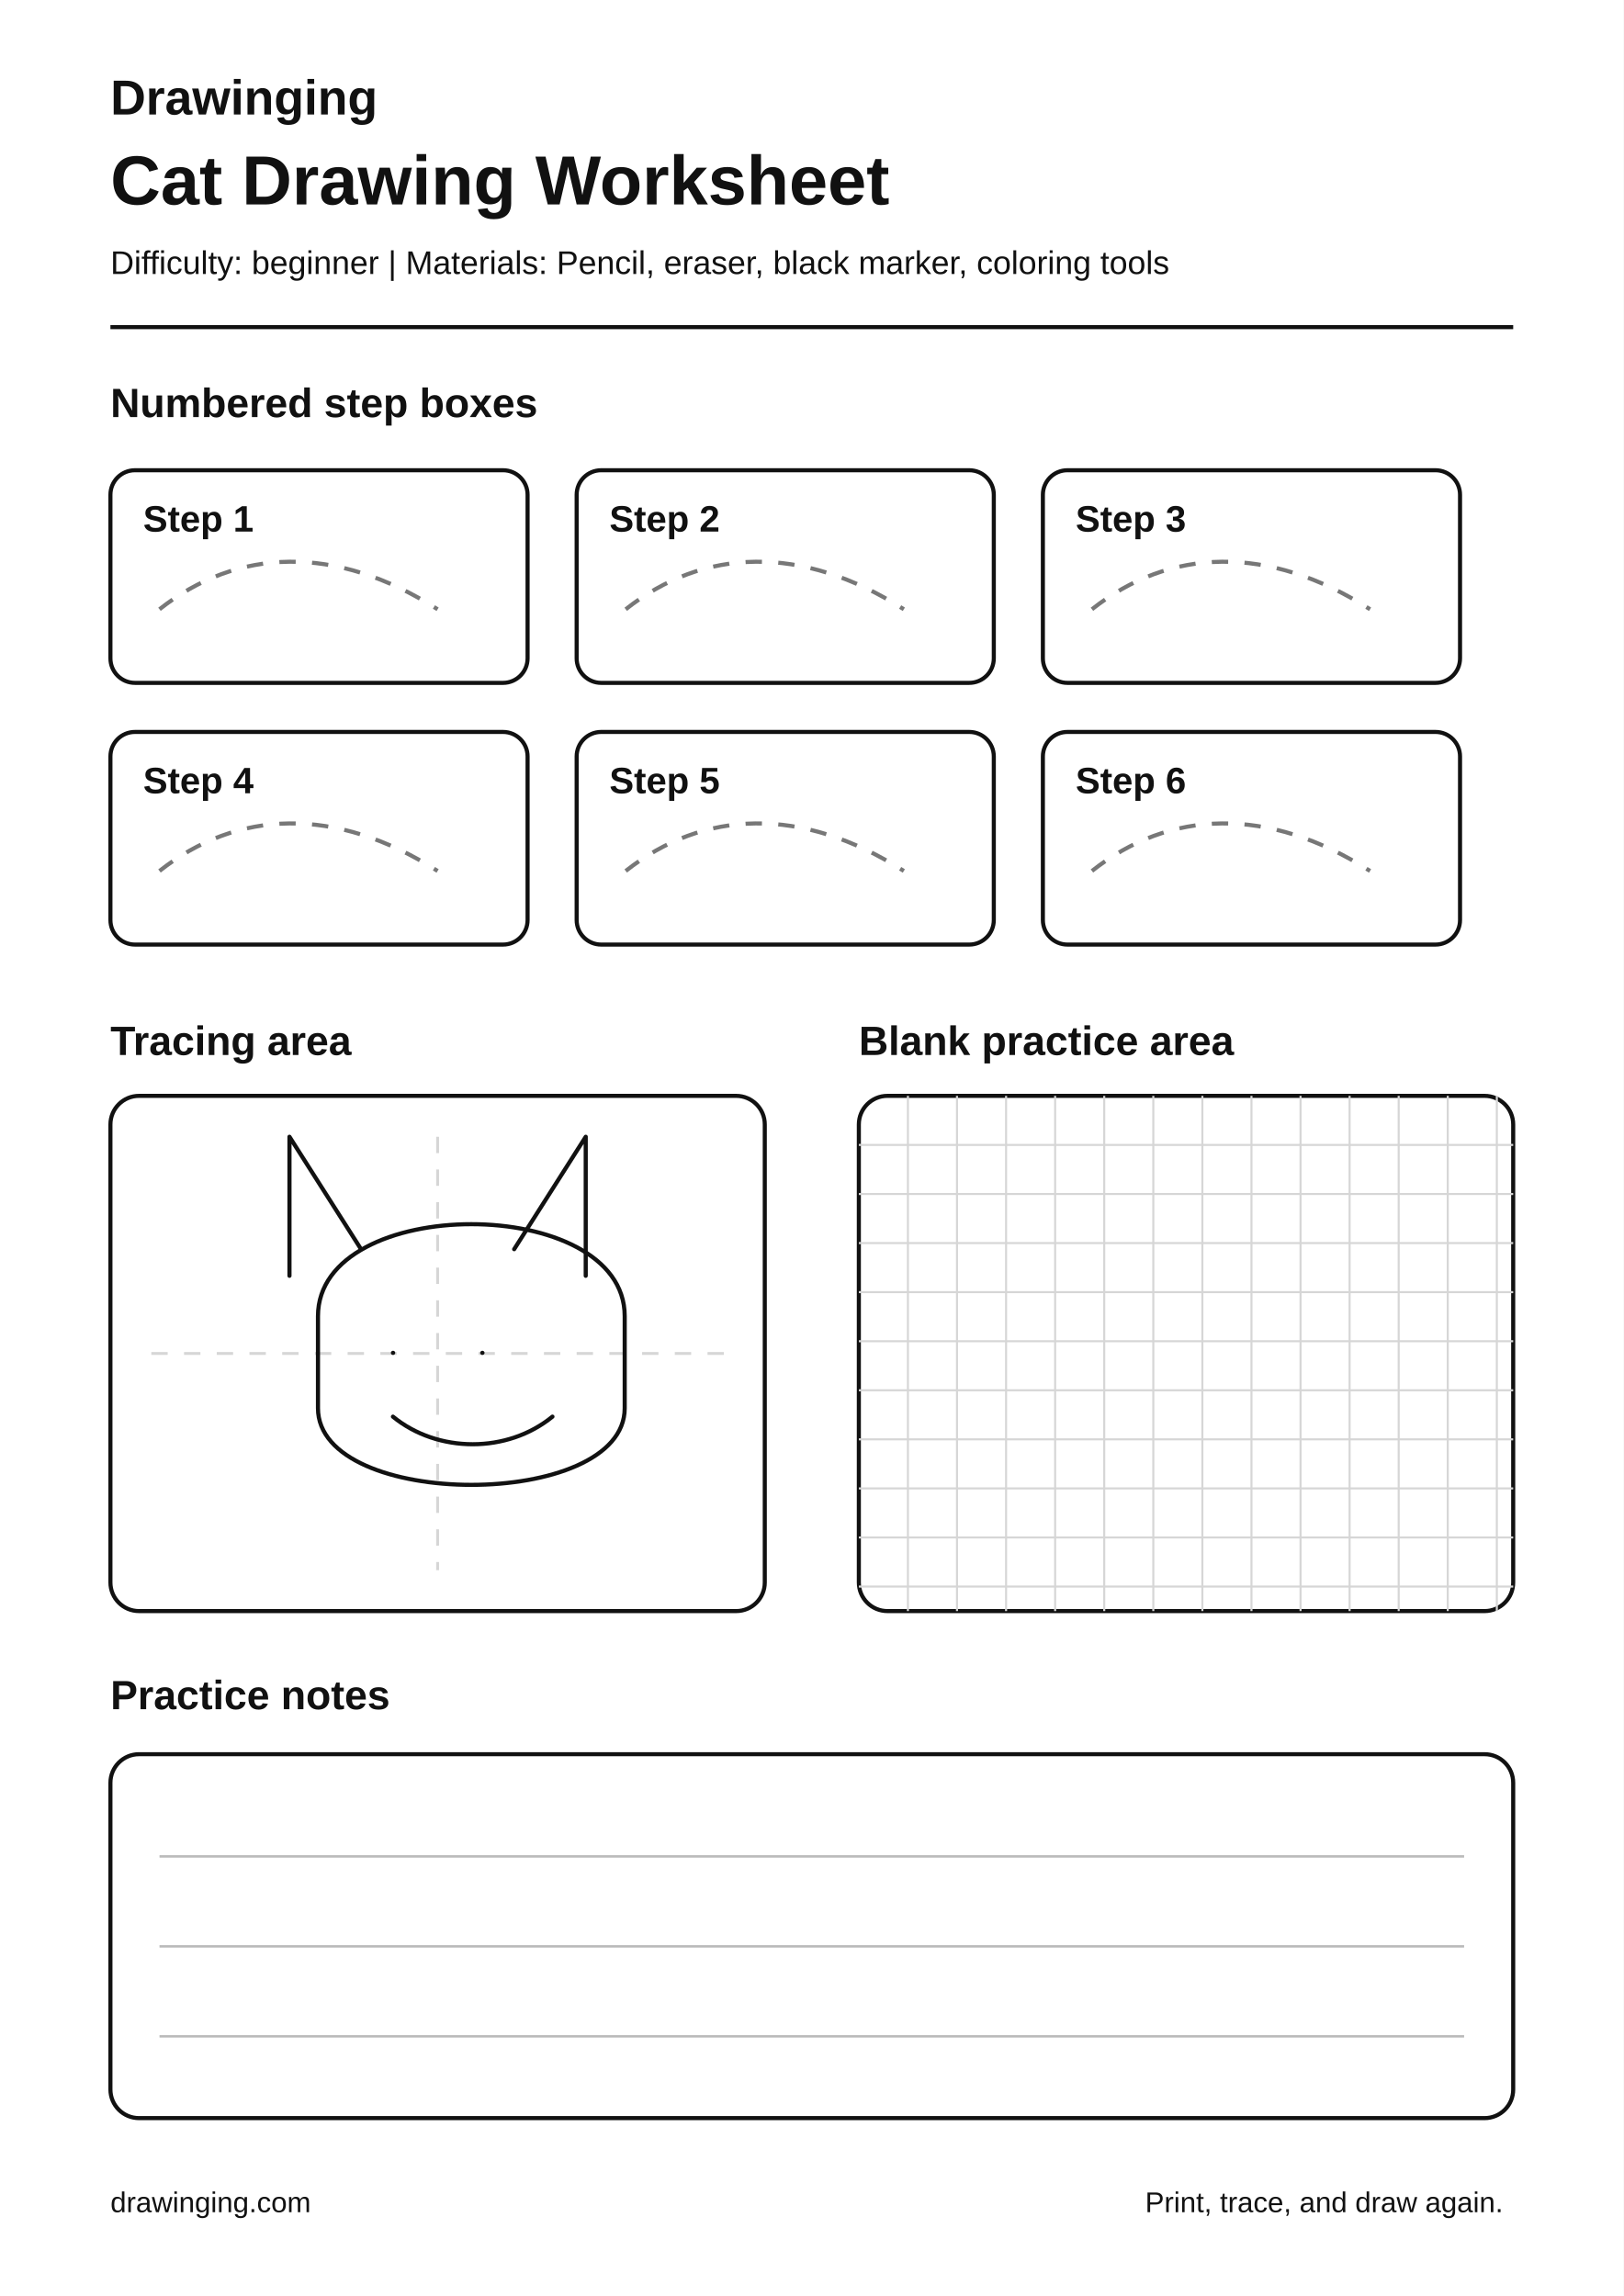
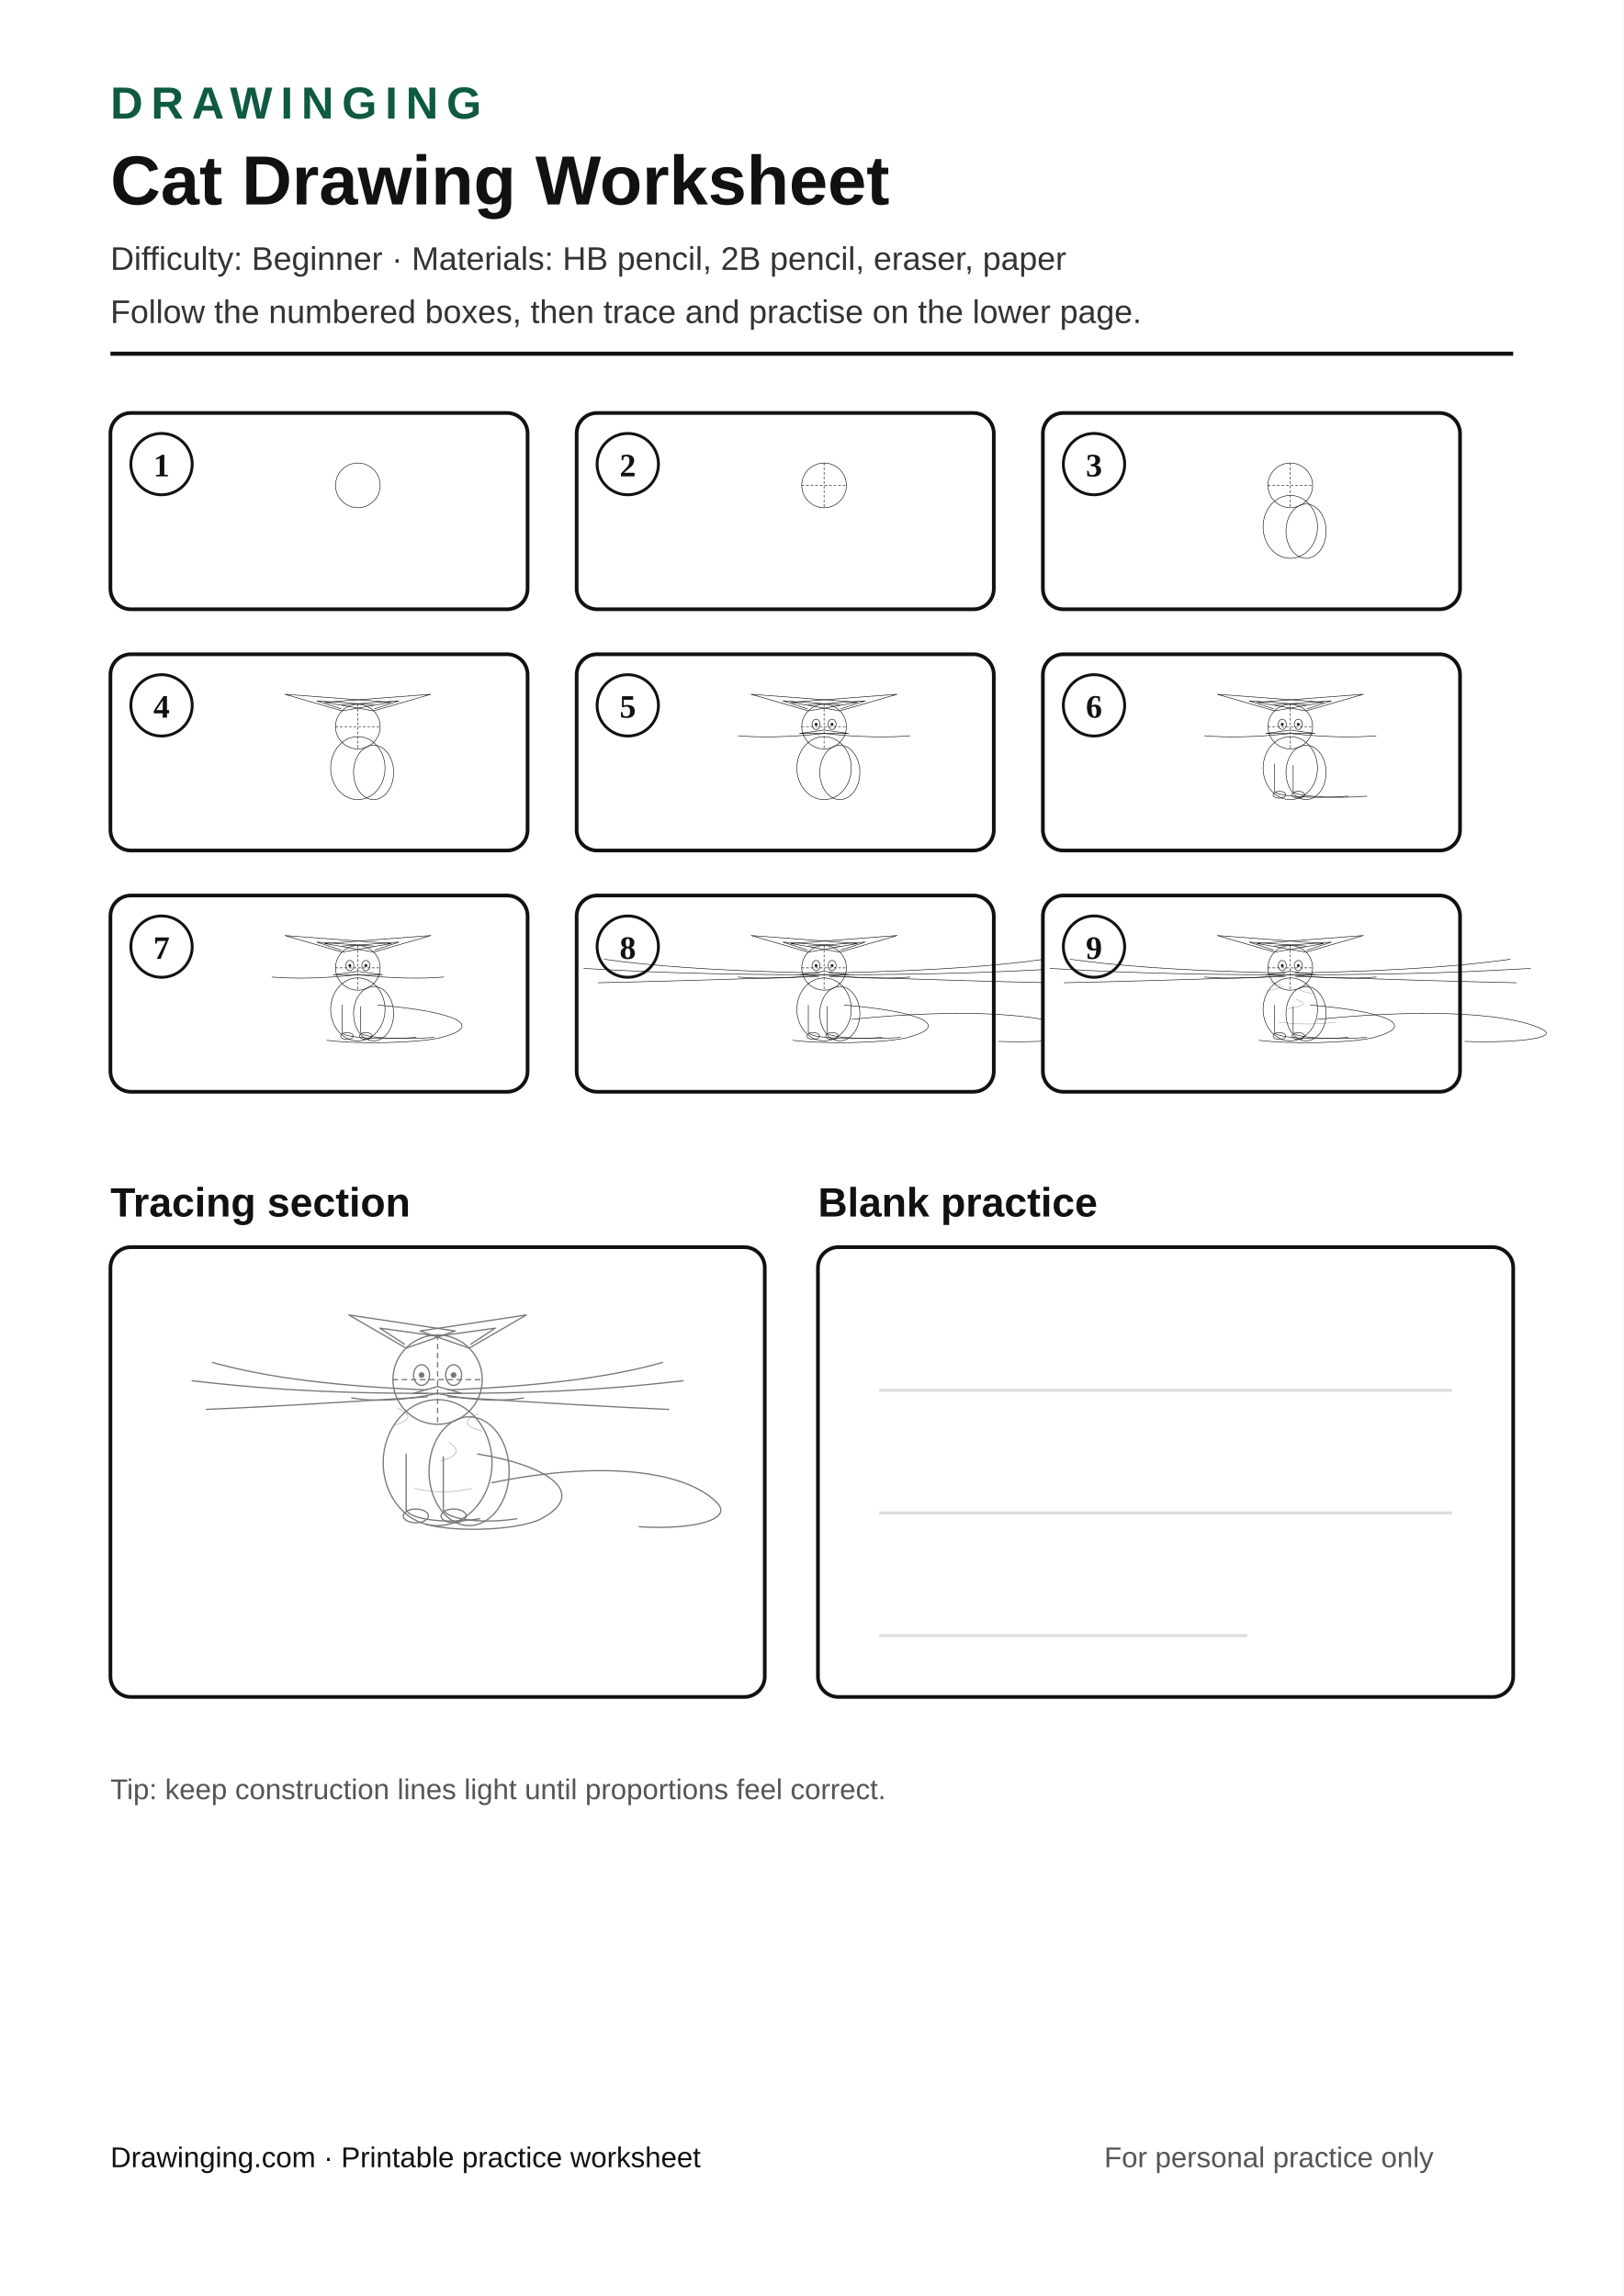
<svg xmlns="http://www.w3.org/2000/svg" width="794" height="1123" viewBox="0 0 794 1123">
  <rect width="794" height="1123" fill="#FFFFFF" />
-   <g font-family="Arial, Helvetica, sans-serif">
-     <text x="54" y="56" font-size="24" font-weight="700" fill="#111111">Drawinging</text>
-     <text x="54" y="100" font-size="34" font-weight="800" fill="#111111">Cat Drawing Worksheet</text>
-     <text x="54" y="134" font-size="16" fill="#111111">Difficulty: beginner  |  Materials: Pencil, eraser, black marker, coloring tools</text>
-     <path d="M54 160h686" stroke="#111111" stroke-width="2" />
-     <text x="54" y="204" font-size="20" font-weight="700" fill="#111111">Numbered step boxes</text>
-     <rect x="54" y="230" width="204" height="104" rx="12" fill="#FFFFFF" stroke="#111111" stroke-width="2" />
-     <text x="70" y="260" font-size="18" font-weight="700" fill="#111111">Step 1</text>
-     <path d="M78 298c38-30 86-32 136 0" fill="none" stroke="#777777" stroke-width="2" stroke-dasharray="8 8" />
-     <rect x="282" y="230" width="204" height="104" rx="12" fill="#FFFFFF" stroke="#111111" stroke-width="2" />
-     <text x="298" y="260" font-size="18" font-weight="700" fill="#111111">Step 2</text>
-     <path d="M306 298c38-30 86-32 136 0" fill="none" stroke="#777777" stroke-width="2" stroke-dasharray="8 8" />
-     <rect x="510" y="230" width="204" height="104" rx="12" fill="#FFFFFF" stroke="#111111" stroke-width="2" />
-     <text x="526" y="260" font-size="18" font-weight="700" fill="#111111">Step 3</text>
-     <path d="M534 298c38-30 86-32 136 0" fill="none" stroke="#777777" stroke-width="2" stroke-dasharray="8 8" />
-     <rect x="54" y="358" width="204" height="104" rx="12" fill="#FFFFFF" stroke="#111111" stroke-width="2" />
-     <text x="70" y="388" font-size="18" font-weight="700" fill="#111111">Step 4</text>
-     <path d="M78 426c38-30 86-32 136 0" fill="none" stroke="#777777" stroke-width="2" stroke-dasharray="8 8" />
-     <rect x="282" y="358" width="204" height="104" rx="12" fill="#FFFFFF" stroke="#111111" stroke-width="2" />
-     <text x="298" y="388" font-size="18" font-weight="700" fill="#111111">Step 5</text>
-     <path d="M306 426c38-30 86-32 136 0" fill="none" stroke="#777777" stroke-width="2" stroke-dasharray="8 8" />
-     <rect x="510" y="358" width="204" height="104" rx="12" fill="#FFFFFF" stroke="#111111" stroke-width="2" />
-     <text x="526" y="388" font-size="18" font-weight="700" fill="#111111">Step 6</text>
-     <path d="M534 426c38-30 86-32 136 0" fill="none" stroke="#777777" stroke-width="2" stroke-dasharray="8 8" />
-     <text x="54" y="516" font-size="20" font-weight="700" fill="#111111">Tracing area</text>
-     <rect x="54" y="536" width="320" height="252" rx="14" fill="#FFFFFF" stroke="#111111" stroke-width="2" />
-     <path d="M74 662h280M214 556v212" stroke="#D6D6D6" stroke-width="1.4" stroke-dasharray="8 8" />
-     <g fill="none" stroke="#111111" stroke-width="2.028" stroke-linecap="round" stroke-linejoin="round">
-       <path d="M155.5 643.76c0-60 150-60 150 0v45c0 50-150 50-150 0Z" />
-       <path d="M176.56 611l-35-55v68M251.44 611l35-55v68" />
-       <path d="M192.16 661.7h.1M235.84 661.7h.1M192.16 692.9c22 18 56 18 78 0" />
-     </g>
-     <text x="420" y="516" font-size="20" font-weight="700" fill="#111111">Blank practice area</text>
-     <rect x="420" y="536" width="320" height="252" rx="14" fill="#FFFFFF" stroke="#111111" stroke-width="2" />
-     <path d="M444 536v252" stroke="#D6D6D6" stroke-width="1" />
-     <path d="M468 536v252" stroke="#D6D6D6" stroke-width="1" />
-     <path d="M492 536v252" stroke="#D6D6D6" stroke-width="1" />
-     <path d="M516 536v252" stroke="#D6D6D6" stroke-width="1" />
-     <path d="M540 536v252" stroke="#D6D6D6" stroke-width="1" />
-     <path d="M564 536v252" stroke="#D6D6D6" stroke-width="1" />
-     <path d="M588 536v252" stroke="#D6D6D6" stroke-width="1" />
-     <path d="M612 536v252" stroke="#D6D6D6" stroke-width="1" />
-     <path d="M636 536v252" stroke="#D6D6D6" stroke-width="1" />
-     <path d="M660 536v252" stroke="#D6D6D6" stroke-width="1" />
-     <path d="M684 536v252" stroke="#D6D6D6" stroke-width="1" />
-     <path d="M708 536v252" stroke="#D6D6D6" stroke-width="1" />
-     <path d="M732 536v252" stroke="#D6D6D6" stroke-width="1" />
-     <path d="M420 560h320" stroke="#D6D6D6" stroke-width="1" />
-     <path d="M420 584h320" stroke="#D6D6D6" stroke-width="1" />
-     <path d="M420 608h320" stroke="#D6D6D6" stroke-width="1" />
-     <path d="M420 632h320" stroke="#D6D6D6" stroke-width="1" />
-     <path d="M420 656h320" stroke="#D6D6D6" stroke-width="1" />
-     <path d="M420 680h320" stroke="#D6D6D6" stroke-width="1" />
-     <path d="M420 704h320" stroke="#D6D6D6" stroke-width="1" />
-     <path d="M420 728h320" stroke="#D6D6D6" stroke-width="1" />
-     <path d="M420 752h320" stroke="#D6D6D6" stroke-width="1" />
-     <path d="M420 776h320" stroke="#D6D6D6" stroke-width="1" />
-     <text x="54" y="836" font-size="20" font-weight="700" fill="#111111">Practice notes</text>
-     <rect x="54" y="858" width="686" height="178" rx="14" fill="#FFFFFF" stroke="#111111" stroke-width="2" />
-     <path d="M78 908h638M78 952h638M78 996h638" stroke="#BBBBBB" stroke-width="1.2" />
-     <text x="54" y="1082" font-size="14" fill="#111111">drawinging.com</text>
-     <text x="560" y="1082" font-size="14" fill="#111111">Print, trace, and draw again.</text>
-   </g>
+   <text x="54" y="58" font-family="Arial, Helvetica, sans-serif" font-size="22" font-weight="700" fill="#0E5A43" letter-spacing="4">DRAWINGING</text>
+   <text x="54" y="100" font-family="Arial, Helvetica, sans-serif" font-size="34" font-weight="800" fill="#111111">Cat Drawing Worksheet</text>
+   <text x="54" y="132" font-family="Arial, Helvetica, sans-serif" font-size="16" fill="#333333">Difficulty: Beginner · Materials: HB pencil, 2B pencil, eraser, paper</text>
+   <text x="54" y="158" font-family="Arial, Helvetica, sans-serif" font-size="16" fill="#333333">Follow the numbered boxes, then trace and practise on the lower page.</text>
+   <rect x="54" y="172" width="686" height="2" fill="#111111" />
+   <rect x="54" y="202" width="204" height="96" rx="10" fill="#FFFFFF" stroke="#111111" stroke-width="1.8" />
+   <circle cx="79" cy="227" r="15" fill="#FFFFFF" stroke="#111111" stroke-width="1.4" />
+   <text x="79" y="233" text-anchor="middle" font-size="16" font-weight="700" fill="#111111">1</text>
+   <g transform="translate(0 -4)">
+     <g fill="none" stroke="#111111" stroke-width="0.28" stroke-linecap="round" stroke-linejoin="round">
+       <circle cx="175" cy="241.4" r="10.92" />
+     </g>
+   </g>
+   <rect x="282" y="202" width="204" height="96" rx="10" fill="#FFFFFF" stroke="#111111" stroke-width="1.8" />
+   <circle cx="307" cy="227" r="15" fill="#FFFFFF" stroke="#111111" stroke-width="1.4" />
+   <text x="307" y="233" text-anchor="middle" font-size="16" font-weight="700" fill="#111111">2</text>
+   <g transform="translate(0 -4)">
+     <g fill="none" stroke="#111111" stroke-width="0.28" stroke-linecap="round" stroke-linejoin="round">
+       <circle cx="403" cy="241.4" r="10.92" />
+       <path d="M392.08 241.4h21.84M403 230.48v21.84" stroke-dasharray="1.12 1.12" />
+     </g>
+   </g>
+   <rect x="510" y="202" width="204" height="96" rx="10" fill="#FFFFFF" stroke="#111111" stroke-width="1.8" />
+   <circle cx="535" cy="227" r="15" fill="#FFFFFF" stroke="#111111" stroke-width="1.4" />
+   <text x="535" y="233" text-anchor="middle" font-size="16" font-weight="700" fill="#111111">3</text>
+   <g transform="translate(0 -4)">
+     <g fill="none" stroke="#111111" stroke-width="0.28" stroke-linecap="round" stroke-linejoin="round">
+       <circle cx="631" cy="241.4" r="10.92" />
+       <path d="M620.08 241.4h21.84M631 230.48v21.84" stroke-dasharray="1.12 1.12" />
+       <ellipse cx="631" cy="261.7" rx="13.3" ry="15.4" />
+       <ellipse cx="638.7" cy="263.8" rx="9.8" ry="13.3" />
+     </g>
+   </g>
+   <rect x="54" y="320" width="204" height="96" rx="10" fill="#FFFFFF" stroke="#111111" stroke-width="1.8" />
+   <circle cx="79" cy="345" r="15" fill="#FFFFFF" stroke="#111111" stroke-width="1.4" />
+   <text x="79" y="351" text-anchor="middle" font-size="16" font-weight="700" fill="#111111">4</text>
+   <g transform="translate(0 -4)">
+     <g fill="none" stroke="#111111" stroke-width="0.28" stroke-linecap="round" stroke-linejoin="round">
+       <circle cx="175" cy="359.4" r="10.92" />
+       <path d="M164.08 359.4h21.84M175 348.48v21.84" stroke-dasharray="1.12 1.12" />
+       <ellipse cx="175" cy="379.7" rx="13.3" ry="15.4" />
+       <ellipse cx="182.7" cy="381.8" rx="9.8" ry="13.3" />
+       <path d="M167.3 351.7l-28 -8.12l52 3.92Z" />
+       <path d="M182.7 351.7l28 -8.12l-52 3.92Z" />
+       <path d="M166.88 350.72l-12 -3.92l28 1.96" />
+       <path d="M183.12 350.72l12 -3.92l-28 1.96" />
+     </g>
+   </g>
+   <rect x="282" y="320" width="204" height="96" rx="10" fill="#FFFFFF" stroke="#111111" stroke-width="1.8" />
+   <circle cx="307" cy="345" r="15" fill="#FFFFFF" stroke="#111111" stroke-width="1.4" />
+   <text x="307" y="351" text-anchor="middle" font-size="16" font-weight="700" fill="#111111">5</text>
+   <g transform="translate(0 -4)">
+     <g fill="none" stroke="#111111" stroke-width="0.28" stroke-linecap="round" stroke-linejoin="round">
+       <circle cx="403" cy="359.4" r="10.92" />
+       <path d="M392.08 359.4h21.84M403 348.48v21.84" stroke-dasharray="1.12 1.12" />
+       <ellipse cx="403" cy="379.7" rx="13.3" ry="15.4" />
+       <ellipse cx="410.7" cy="381.8" rx="9.8" ry="13.3" />
+       <path d="M395.3 351.7l-28 -8.12l52 3.92Z" />
+       <path d="M410.7 351.7l28 -8.12l-52 3.92Z" />
+       <path d="M394.88 350.72l-12 -3.92l28 1.96" />
+       <path d="M411.12 350.72l12 -3.92l-28 1.96" />
+       <ellipse cx="399.08" cy="358.28" rx="1.96" ry="2.52" />
+       <ellipse cx="406.92" cy="358.28" rx="1.96" ry="2.52" />
+       <circle cx="399.08" cy="358.28" r="0.7" fill="#111111" stroke="none" />
+       <circle cx="406.92" cy="358.28" r="0.7" fill="#111111" stroke="none" />
+       <path d="M403 361.08l-12 1.68h24Z" />
+       <path d="M403 362.76c-18 1.96 -32 1.96 -42 1.12M403 362.76c18 1.96 32 1.96 42 1.12" />
+     </g>
+   </g>
+   <rect x="510" y="320" width="204" height="96" rx="10" fill="#FFFFFF" stroke="#111111" stroke-width="1.8" />
+   <circle cx="535" cy="345" r="15" fill="#FFFFFF" stroke="#111111" stroke-width="1.4" />
+   <text x="535" y="351" text-anchor="middle" font-size="16" font-weight="700" fill="#111111">6</text>
+   <g transform="translate(0 -4)">
+     <g fill="none" stroke="#111111" stroke-width="0.28" stroke-linecap="round" stroke-linejoin="round">
+       <circle cx="631" cy="359.4" r="10.92" />
+       <path d="M620.08 359.4h21.84M631 348.48v21.84" stroke-dasharray="1.12 1.12" />
+       <ellipse cx="631" cy="379.7" rx="13.3" ry="15.4" />
+       <ellipse cx="638.7" cy="381.8" rx="9.8" ry="13.3" />
+       <path d="M623.3 351.7l-28 -8.12l52 3.92Z" />
+       <path d="M638.7 351.7l28 -8.12l-52 3.92Z" />
+       <path d="M622.88 350.72l-12 -3.92l28 1.96" />
+       <path d="M639.12 350.72l12 -3.92l-28 1.96" />
+       <ellipse cx="627.08" cy="358.28" rx="1.96" ry="2.52" />
+       <ellipse cx="634.92" cy="358.28" rx="1.96" ry="2.52" />
+       <circle cx="627.08" cy="358.28" r="0.7" fill="#111111" stroke="none" />
+       <circle cx="634.92" cy="358.28" r="0.7" fill="#111111" stroke="none" />
+       <path d="M631 361.08l-12 1.68h24Z" />
+       <path d="M631 362.76c-18 1.96 -32 1.96 -42 1.12M631 362.76c18 1.96 32 1.96 42 1.12" />
+       <path d="M623.3 377.6v13.3c0 2.52 18 3.92 36 2.52" />
+       <path d="M632.4 378.3v12.6c0 2.52 18 3.92 36 2.52" />
+       <ellipse cx="625.68" cy="392.72" rx="3.08" ry="1.68" />
+       <ellipse cx="634.92" cy="392.72" rx="3.08" ry="1.68" />
+     </g>
+   </g>
+   <rect x="54" y="438" width="204" height="96" rx="10" fill="#FFFFFF" stroke="#111111" stroke-width="1.8" />
+   <circle cx="79" cy="463" r="15" fill="#FFFFFF" stroke="#111111" stroke-width="1.4" />
+   <text x="79" y="469" text-anchor="middle" font-size="16" font-weight="700" fill="#111111">7</text>
+   <g transform="translate(0 -4)">
+     <g fill="none" stroke="#111111" stroke-width="0.28" stroke-linecap="round" stroke-linejoin="round">
+       <circle cx="175" cy="477.4" r="10.92" />
+       <path d="M164.08 477.4h21.84M175 466.48v21.84" stroke-dasharray="1.12 1.12" />
+       <ellipse cx="175" cy="497.7" rx="13.3" ry="15.4" />
+       <ellipse cx="182.7" cy="499.8" rx="9.8" ry="13.3" />
+       <path d="M167.3 469.7l-28 -8.12l52 3.92Z" />
+       <path d="M182.7 469.7l28 -8.12l-52 3.92Z" />
+       <path d="M166.88 468.72l-12 -3.92l28 1.96" />
+       <path d="M183.12 468.72l12 -3.92l-28 1.96" />
+       <ellipse cx="171.08" cy="476.28" rx="1.96" ry="2.52" />
+       <ellipse cx="178.92" cy="476.28" rx="1.96" ry="2.52" />
+       <circle cx="171.08" cy="476.28" r="0.7" fill="#111111" stroke="none" />
+       <circle cx="178.92" cy="476.28" r="0.7" fill="#111111" stroke="none" />
+       <path d="M175 479.08l-12 1.68h24Z" />
+       <path d="M175 480.76c-18 1.96 -32 1.96 -42 1.12M175 480.76c18 1.96 32 1.96 42 1.12" />
+       <path d="M167.3 495.6v13.3c0 2.52 18 3.92 36 2.52" />
+       <path d="M176.4 496.3v12.6c0 2.52 18 3.92 36 2.52" />
+       <ellipse cx="169.68" cy="510.72" rx="3.08" ry="1.68" />
+       <ellipse cx="178.92" cy="510.72" rx="3.08" ry="1.68" />
+       <path d="M184.8 495.6c35 2.8 55 9.8 30 16.1c-12 2.52 -40 3.08 -55 1.12" />
+     </g>
+   </g>
+   <rect x="282" y="438" width="204" height="96" rx="10" fill="#FFFFFF" stroke="#111111" stroke-width="1.8" />
+   <circle cx="307" cy="463" r="15" fill="#FFFFFF" stroke="#111111" stroke-width="1.4" />
+   <text x="307" y="469" text-anchor="middle" font-size="16" font-weight="700" fill="#111111">8</text>
+   <g transform="translate(0 -4)">
+     <g fill="none" stroke="#111111" stroke-width="0.28" stroke-linecap="round" stroke-linejoin="round">
+       <circle cx="403" cy="477.4" r="10.92" />
+       <path d="M392.08 477.4h21.84M403 466.48v21.84" stroke-dasharray="1.12 1.12" />
+       <ellipse cx="403" cy="497.7" rx="13.3" ry="15.4" />
+       <ellipse cx="410.7" cy="499.8" rx="9.8" ry="13.3" />
+       <path d="M395.3 469.7l-28 -8.12l52 3.92Z" />
+       <path d="M410.7 469.7l28 -8.12l-52 3.92Z" />
+       <path d="M394.88 468.72l-12 -3.92l28 1.96" />
+       <path d="M411.12 468.72l12 -3.92l-28 1.96" />
+       <ellipse cx="399.08" cy="476.28" rx="1.96" ry="2.52" />
+       <ellipse cx="406.92" cy="476.28" rx="1.96" ry="2.52" />
+       <circle cx="399.08" cy="476.28" r="0.7" fill="#111111" stroke="none" />
+       <circle cx="406.92" cy="476.28" r="0.7" fill="#111111" stroke="none" />
+       <path d="M403 479.08l-12 1.68h24Z" />
+       <path d="M403 480.76c-18 1.96 -32 1.96 -42 1.12M403 480.76c18 1.96 32 1.96 42 1.12" />
+       <path d="M395.3 495.6v13.3c0 2.52 18 3.92 36 2.52" />
+       <path d="M404.4 496.3v12.6c0 2.52 18 3.92 36 2.52" />
+       <ellipse cx="397.68" cy="510.72" rx="3.08" ry="1.68" />
+       <ellipse cx="406.92" cy="510.72" rx="3.08" ry="1.68" />
+       <path d="M412.8 495.6c35 2.8 55 9.8 30 16.1c-12 2.52 -40 3.08 -55 1.12" />
+       <path d="M416.3 502.6c55 -5.6 95 -2.8 110 4.9c8 3.92 -10 6.72 -38 5.88" />
+       <path d="M400.48 479.92c-55 -1.12 -85 -3.92 -105 -6.72M400.48 480.76c-58 0 -90 -1.68 -115 -3.08M400.48 481.6c-52 1.68 -82 2.52 -108 3.08" />
+       <path d="M405.52 479.92c55 -1.12 85 -3.92 105 -6.72M405.52 480.76c58 0 90 -1.68 115 -3.08M405.52 481.6c52 1.68 82 2.52 108 3.08" />
+     </g>
+   </g>
+   <rect x="510" y="438" width="204" height="96" rx="10" fill="#FFFFFF" stroke="#111111" stroke-width="1.8" />
+   <circle cx="535" cy="463" r="15" fill="#FFFFFF" stroke="#111111" stroke-width="1.4" />
+   <text x="535" y="469" text-anchor="middle" font-size="16" font-weight="700" fill="#111111">9</text>
+   <g transform="translate(0 -4)">
+     <g fill="none" stroke="#111111" stroke-width="0.28" stroke-linecap="round" stroke-linejoin="round">
+       <circle cx="631" cy="477.4" r="10.92" />
+       <path d="M620.08 477.4h21.84M631 466.48v21.84" stroke-dasharray="1.12 1.12" />
+       <ellipse cx="631" cy="497.7" rx="13.3" ry="15.4" />
+       <ellipse cx="638.7" cy="499.8" rx="9.8" ry="13.3" />
+       <path d="M623.3 469.7l-28 -8.12l52 3.92Z" />
+       <path d="M638.7 469.7l28 -8.12l-52 3.92Z" />
+       <path d="M622.88 468.72l-12 -3.92l28 1.96" />
+       <path d="M639.12 468.72l12 -3.92l-28 1.96" />
+       <ellipse cx="627.08" cy="476.28" rx="1.96" ry="2.52" />
+       <ellipse cx="634.92" cy="476.28" rx="1.96" ry="2.52" />
+       <circle cx="627.08" cy="476.28" r="0.7" fill="#111111" stroke="none" />
+       <circle cx="634.92" cy="476.28" r="0.7" fill="#111111" stroke="none" />
+       <path d="M631 479.08l-12 1.68h24Z" />
+       <path d="M631 480.76c-18 1.96 -32 1.96 -42 1.12M631 480.76c18 1.96 32 1.96 42 1.12" />
+       <path d="M623.3 495.6v13.3c0 2.52 18 3.92 36 2.52" />
+       <path d="M632.4 496.3v12.6c0 2.52 18 3.92 36 2.52" />
+       <ellipse cx="625.68" cy="510.72" rx="3.08" ry="1.68" />
+       <ellipse cx="634.92" cy="510.72" rx="3.08" ry="1.68" />
+       <path d="M640.8 495.6c35 2.8 55 9.8 30 16.1c-12 2.52 -40 3.08 -55 1.12" />
+       <path d="M644.3 502.6c55 -5.6 95 -2.8 110 4.9c8 3.92 -10 6.72 -38 5.88" />
+       <path d="M628.48 479.92c-55 -1.12 -85 -3.92 -105 -6.72M628.48 480.76c-58 0 -90 -1.68 -115 -3.08M628.48 481.6c-52 1.68 -82 2.52 -108 3.08" />
+       <path d="M633.52 479.92c55 -1.12 85 -3.92 105 -6.72M633.52 480.76c58 0 90 -1.68 115 -3.08M633.52 481.6c52 1.68 82 2.52 108 3.08" />
+       <g stroke-width="0.21" opacity="0.45">
+         <path d="M621.2 484.4c8 1.68 6 3.08 -2 4.2" />
+         <path d="M640.8 485.8c-8 1.68 -6 3.08 2 4.2" />
+         <path d="M625.4 504c10 1.12 18 1.12 28 0" />
+         <path d="M633.8 492.8c6 1.96 4 3.36 -4 4.48" />
+       </g>
+     </g>
+   </g>
+   <text x="54" y="595" font-family="Arial, Helvetica, sans-serif" font-size="20" font-weight="700" fill="#111111">Tracing section</text>
+   <rect x="54" y="610" width="320" height="220" rx="10" fill="#FFFFFF" stroke="#111111" stroke-width="1.8" />
+   <g fill="none" stroke="#777777" stroke-width="0.616" stroke-linecap="round" stroke-linejoin="round">
+     <circle cx="214" cy="674.8" r="21.84" />
+     <path d="M192.16 674.8h43.68M214 652.96v43.68" stroke-dasharray="2.24 2.24" />
+     <ellipse cx="214" cy="715.4" rx="26.6" ry="30.8" />
+     <ellipse cx="229.4" cy="719.6" rx="19.6" ry="26.6" />
+     <path d="M198.6 659.4l-28 -16.24l52 7.84Z" />
+     <path d="M229.4 659.4l28 -16.24l-52 7.84Z" />
+     <path d="M197.76 657.44l-12 -7.84l28 3.92" />
+     <path d="M230.24 657.44l12 -7.84l-28 3.92" />
+     <ellipse cx="206.16" cy="672.56" rx="3.92" ry="5.04" />
+     <ellipse cx="221.84" cy="672.56" rx="3.92" ry="5.04" />
+     <circle cx="206.16" cy="672.56" r="1.4" fill="#777777" stroke="none" />
+     <circle cx="221.84" cy="672.56" r="1.4" fill="#777777" stroke="none" />
+     <path d="M214 678.16l-12 3.36h24Z" />
+     <path d="M214 681.52c-18 3.92 -32 3.92 -42 2.24M214 681.52c18 3.92 32 3.92 42 2.24" />
+     <path d="M198.6 711.2v26.6c0 5.04 18 7.84 36 5.04" />
+     <path d="M216.8 712.6v25.2c0 5.04 18 7.84 36 5.04" />
+     <ellipse cx="203.36" cy="741.44" rx="6.16" ry="3.36" />
+     <ellipse cx="221.84" cy="741.44" rx="6.16" ry="3.36" />
+     <path d="M233.6 711.2c35 5.6 55 19.6 30 32.2c-12 5.04 -40 6.16 -55 2.24" />
+     <path d="M240.6 725.2c55 -11.2 95 -5.6 110 9.8c8 7.84 -10 13.44 -38 11.76" />
+     <path d="M208.96 679.84c-55 -2.24 -85 -7.84 -105 -13.44M208.96 681.52c-58 0 -90 -3.36 -115 -6.16M208.96 683.2c-52 3.36 -82 5.04 -108 6.16" />
+     <path d="M219.04 679.84c55 -2.24 85 -7.84 105 -13.44M219.04 681.52c58 0 90 -3.36 115 -6.16M219.04 683.2c52 3.36 82 5.04 108 6.16" />
+     <g stroke-width="0.42" opacity="0.45">
+       <path d="M194.4 688.8c8 3.36 6 6.16 -2 8.4" />
+       <path d="M233.6 691.6c-8 3.36 -6 6.16 2 8.4" />
+       <path d="M202.8 728c10 2.24 18 2.24 28 0" />
+       <path d="M219.6 705.6c6 3.92 4 6.72 -4 8.96" />
+     </g>
+   </g>
+   <text x="400" y="595" font-family="Arial, Helvetica, sans-serif" font-size="20" font-weight="700" fill="#111111">Blank practice</text>
+   <rect x="400" y="610" width="340" height="220" rx="10" fill="#FFFFFF" stroke="#111111" stroke-width="1.8" />
+   <path d="M430 680h280M430 740h280M430 800h180" stroke="#DDDDDD" stroke-width="1.5" />
+   <text x="54" y="880" font-family="Arial, Helvetica, sans-serif" font-size="14" fill="#555555">Tip: keep construction lines light until proportions feel correct.</text>
+   <text x="54" y="1060" font-family="Arial, Helvetica, sans-serif" font-size="14" fill="#111111">Drawinging.com · Printable practice worksheet</text>
+   <text x="540" y="1060" font-family="Arial, Helvetica, sans-serif" font-size="14" fill="#555555">For personal practice only</text>
</svg>
